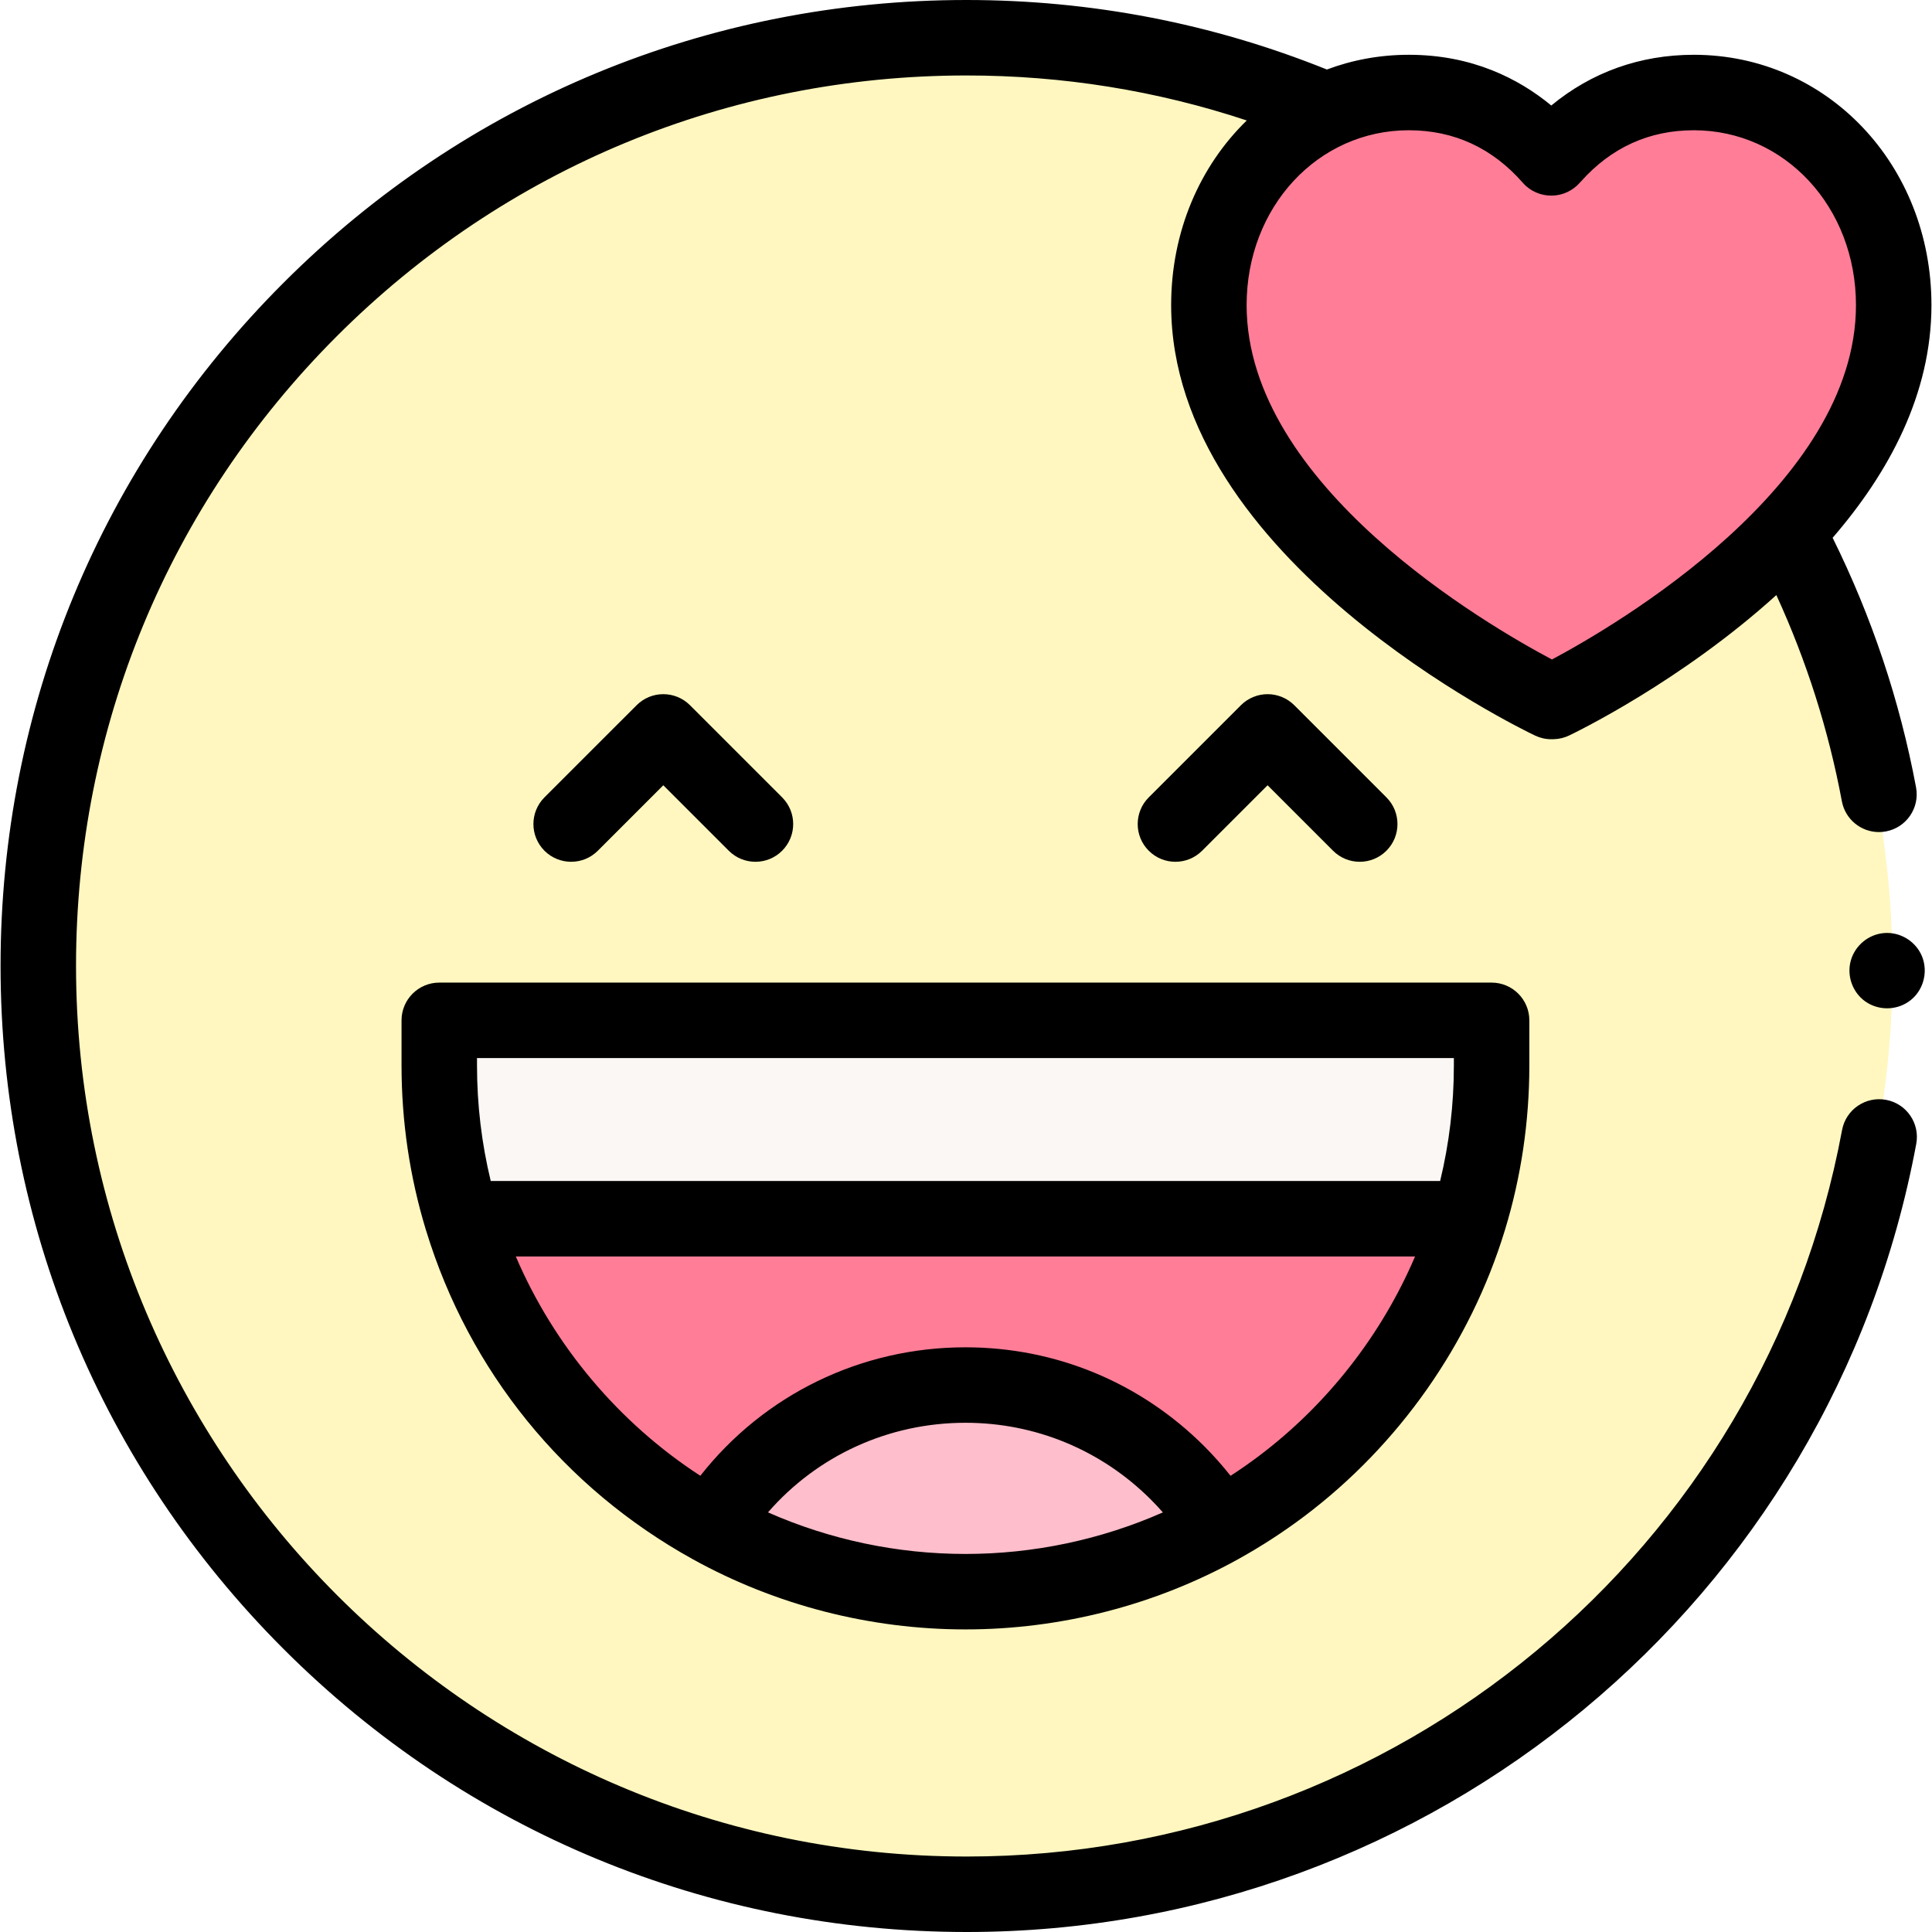
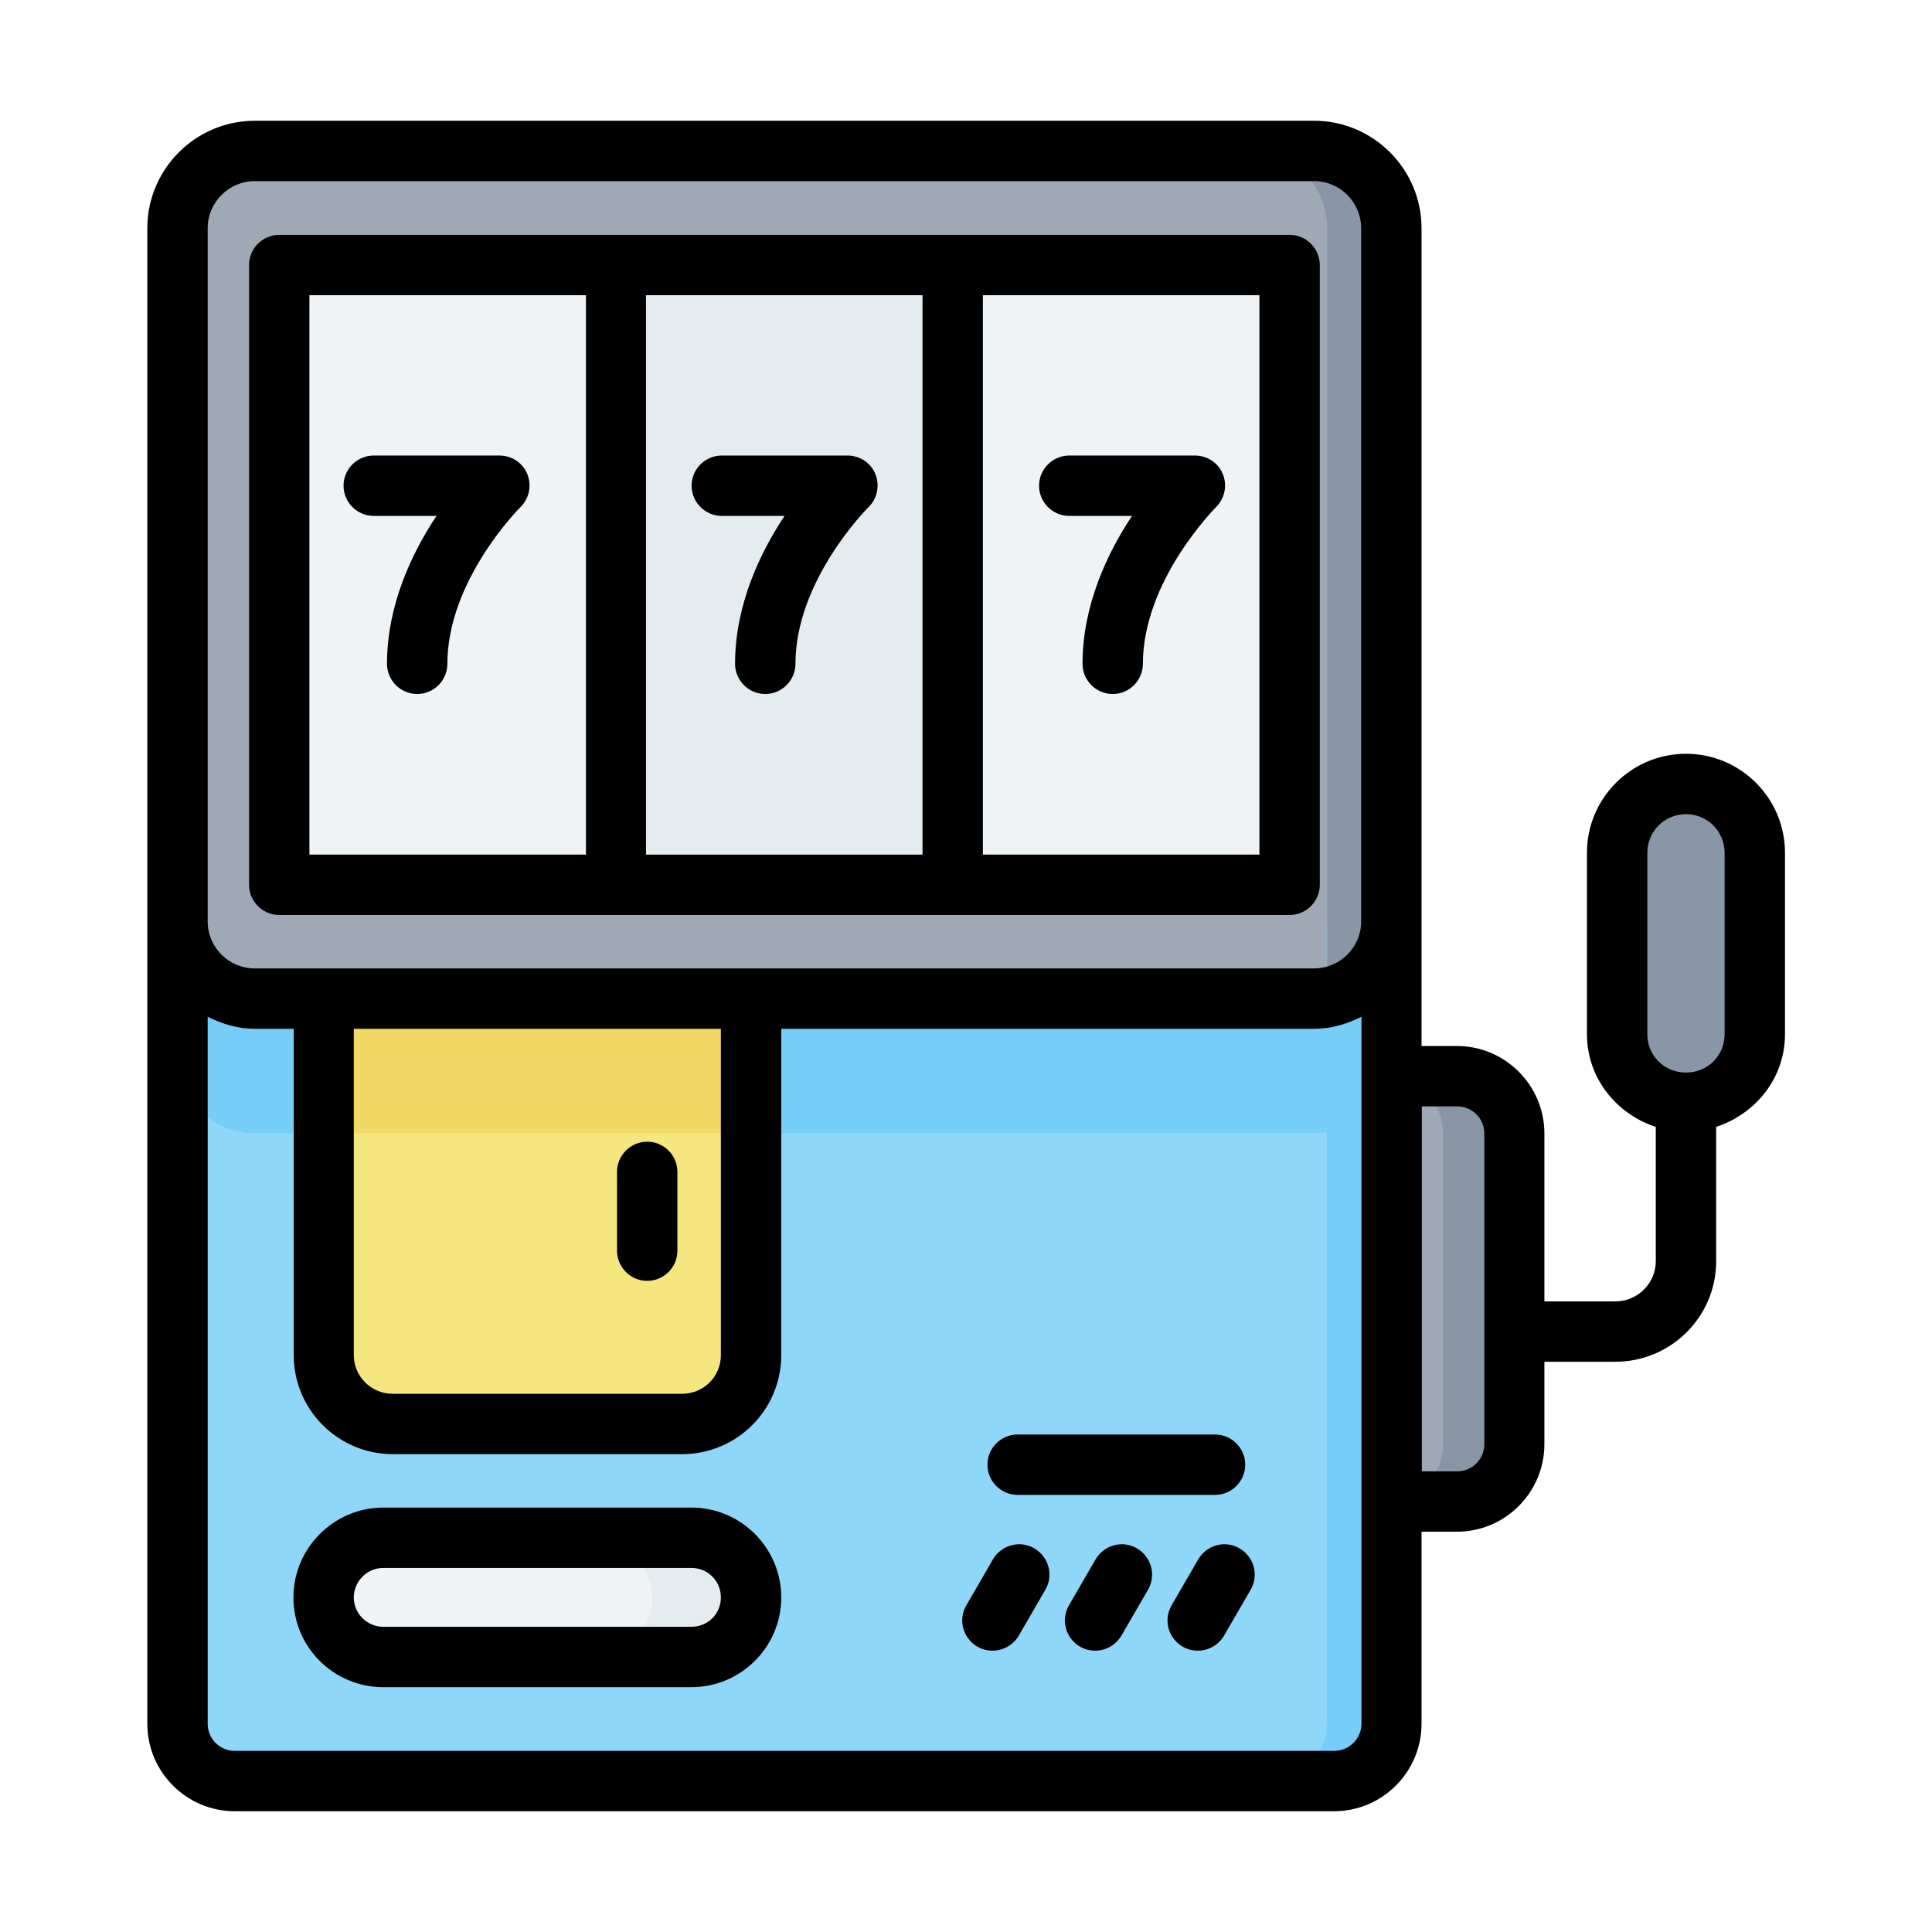
- <svg xmlns="http://www.w3.org/2000/svg" id="Capa_1" enable-background="new 0 0 512 512" height="512" viewBox="0 0 512 512" width="512">
-   <g>
-     <g>
-       <ellipse cx="255.793" cy="256.698" fill="#fff7bf" rx="245.805" ry="245.851" transform="matrix(.707 -.707 .707 .707 -106.593 256.058)" />
-       <g>
-         <g>
-           <path d="m395.29 282.373v-11.969h-278.878v11.969c0 14.124 2.1 27.758 6.005 40.605h266.869c3.904-12.848 6.004-26.481 6.004-40.605z" fill="#faf7f5" />
-           <path d="m188.417 404.452c-31.397-17.383-55.373-46.523-65.996-81.469h266.859c-8.691 28.594-26.327 53.305-49.651 70.867-5.175 3.894-10.634 7.442-16.344 10.602" fill="#ff7d97" />
-         </g>
-         <path d="m323.285 404.452c-19.976 11.064-42.965 17.362-67.434 17.362s-47.458-6.298-67.434-17.362c14.035-22.464 38.986-37.401 67.434-37.401 21.949 0 41.821 8.902 56.213 23.283 4.251 4.25 8.03 8.985 11.221 14.118z" fill="#ffbecb" />
-       </g>
-       <path d="m448.868 24.518c-16.494 0-28.849 7.379-37.353 16.91-.143.143-.274.293-.404.449-8.529-9.746-21.015-17.359-37.763-17.359-29.839 0-52.983 24.666-52.983 56.333 0 61.869 90.745 105.054 90.745 105.054l.404-.012s90.336-43.173 90.336-105.042c.001-31.667-23.142-56.333-52.982-56.333z" fill="#ff7d97" />
-     </g>
-     <g>
-       <g>
-         <path d="m499.825 291.47c-5.423-1.008-10.65 2.573-11.659 8.003-20.747 111.562-118.301 192.527-231.97 192.527h-.022c-130.132-.012-236.013-105.892-236.025-236.024-.006-63.038 24.537-122.299 69.107-166.87 44.567-44.566 103.814-69.106 166.848-69.106h.023c25.509.002 50.421 4.008 74.278 11.925-12.389 12.038-20.038 29.368-20.038 48.927 0 67.41 92.51 112.209 96.448 114.083 1.344.639 2.812.97 4.297.97.1 0 .201-.001.302-.004l.404-.012c1.39-.042 2.756-.374 4.01-.973 2.112-1.009 29.814-14.473 54.923-37.216 8.002 17.432 13.831 35.762 17.366 54.647.899 4.807 5.099 8.162 9.817 8.162.61 0 1.23-.056 1.852-.173 5.429-1.016 9.006-6.241 7.989-11.669-4.302-22.982-11.732-45.205-22.109-66.147 14.869-17.195 26.186-38.043 26.186-61.668 0-37.196-27.665-66.334-62.982-66.334-14.203 0-27.09 4.616-37.763 13.442-8.648-7.139-21.022-13.442-37.758-13.442-7.666 0-14.971 1.373-21.711 3.903-30.36-12.221-62.479-18.418-95.51-18.421h-.025c-68.371 0-132.647 26.623-180.989 74.964-48.348 48.349-74.971 112.634-74.965 181.014.006 68.379 26.641 132.669 74.997 181.025s112.646 74.991 181.026 74.997h.024c123.291 0 229.126-87.846 251.632-208.87 1.01-5.43-2.573-10.65-8.003-11.66zm-96.24-243.007c1.917 2.19 4.727 3.414 7.634 3.376 2.872-.021 5.626-1.314 7.507-3.482.085-.088.169-.178.25-.27 8.034-9.003 18.091-13.568 29.893-13.568 24.102 0 42.982 20.352 42.982 46.334 0 47.751-63.647 84.89-80.565 93.916-17.026-9.021-80.92-46.074-80.92-93.916 0-25.982 18.88-46.334 42.983-46.334 11.966 0 22.139 4.691 30.236 13.944z" />
-         <path d="m509.34 253.41c-1.638-3.93-5.694-6.455-9.949-6.147-4.154.3-7.737 3.24-8.89 7.232-1.155 3.999.392 8.459 3.787 10.871 3.371 2.395 7.925 2.463 11.372.185 3.944-2.607 5.461-7.794 3.68-12.141z" />
-         <path d="m318.572 225.454 17.35-17.35 17.349 17.35c3.905 3.906 10.235 3.906 14.143 0 3.905-3.905 3.905-10.237 0-14.142l-24.42-24.421c-1.875-1.876-4.419-2.929-7.071-2.929s-5.195 1.054-7.071 2.929l-24.421 24.421c-3.905 3.905-3.905 10.237 0 14.143 1.953 1.953 4.512 2.929 7.071 2.929 2.558-.002 5.116-.978 7.07-2.93z" />
-         <path d="m158.432 225.454 17.35-17.35 17.35 17.35c1.953 1.953 4.512 2.929 7.071 2.929s5.119-.976 7.071-2.929c3.905-3.905 3.905-10.237 0-14.143l-24.421-24.421c-3.905-3.905-10.237-3.905-14.142 0l-24.421 24.421c-3.905 3.905-3.905 10.237 0 14.143 3.905 3.905 10.237 3.905 14.142 0z" />
-         <path d="m106.412 270.403v11.969c0 14.82 2.165 29.46 6.437 43.513.025.083.052.166.079.248 11.382 37.218 36.452 68.126 70.619 87.051.008.005.017.01.025.014 21.987 12.178 46.981 18.614 72.279 18.614s50.292-6.437 72.279-18.614c.004-.002.008-.004.011-.007 6.058-3.353 11.945-7.172 17.502-11.355 25.118-18.911 43.977-45.787 53.128-75.699.028-.084.055-.168.081-.253 4.272-14.052 6.438-28.692 6.438-43.514v-11.969c0-5.523-4.477-10-10-10h-278.878c-5.523.002-10 4.479-10 10.002zm149.439 141.411c-18.066 0-35.945-3.785-52.328-11.018 13.085-15.035 31.963-23.746 52.328-23.746 18.554 0 36.007 7.229 49.141 20.353 1.099 1.099 2.158 2.232 3.178 3.397-16.38 7.23-34.258 11.014-52.319 11.014zm77.764-25.955c-2.435 1.833-4.943 3.585-7.507 5.245-2.163-2.74-4.493-5.362-6.977-7.845-16.913-16.901-39.387-26.209-63.281-26.209-27.756 0-53.367 12.565-70.257 34.047-21.619-14.044-38.799-34.502-48.896-58.114h238.308c-8.871 20.766-23.245 39.216-41.39 52.876zm-207.203-105.456h258.878v1.969c0 10.371-1.222 20.635-3.638 30.605h-251.602c-2.416-9.971-3.638-20.235-3.638-30.605z" />
-       </g>
-     </g>
+ <svg xmlns="http://www.w3.org/2000/svg" width="800px" height="800px" viewBox="0 0 64 64">
+   <g id="a" />
+   <g id="b" />
+   <g id="c" />
+   <g id="d" />
+   <g id="e" />
+   <g id="f" />
+   <g id="g" />
+   <g id="h" />
+   <g id="i" />
+   <g id="j" />
+   <g id="k" />
+   <g id="l" />
+   <g id="m" />
+   <g id="n" />
+   <g id="o" />
+   <g id="p" />
+   <g id="q" />
+   <g id="r" />
+   <g id="s" />
+   <g id="t" />
+   <g id="u" />
+   <g id="v" />
+   <g id="w" />
+   <g id="x" />
+   <g id="y" />
+   <g id="a`" />
+   <g id="aa" />
+   <g id="ab" />
+   <g id="ac" />
+   <g id="ad" />
+   <g id="ae" />
+   <g id="af" />
+   <g id="ag" />
+   <g id="ah" />
+   <g id="ai" />
+   <g id="aj" />
+   <g id="ak" />
+   <g id="al" />
+   <g id="am" />
+   <g id="an" />
+   <g id="ao" />
+   <g id="ap" />
+   <g id="aq">
+     <path d="M46.09,35.65l-2.52,6.8,2.52,7.29h2.17c1.05,0,1.9-.85,1.9-1.9v-10.29c0-1.05-.85-1.9-1.9-1.9h-2.17Z" fill="#9fa9b6" fill-rule="evenodd" />
+     <path d="M46.09,30.53v26.57c0,1.05-.85,1.9-1.9,1.9H7.78c-1.05,0-1.9-.85-1.9-1.9V30.53H46.09Z" fill="#8fd7f8" fill-rule="evenodd" />
+     <path d="M5.88,30.53v4.45c0,1.42,1.14,2.56,2.56,2.56H43.53c1.42,0,2.56-1.14,2.56-2.56v-4.45H5.88Z" fill="#75cdf8" fill-rule="evenodd" />
+     <path d="M8.44,5H43.53c1.42,0,2.56,1.14,2.56,2.56V30.53c0,1.41-1.14,2.55-2.56,2.55H8.44c-1.42,0-2.56-1.14-2.56-2.55V7.56c0-1.42,1.14-2.56,2.56-2.56Z" fill="#9fa9b6" fill-rule="evenodd" />
+     <path d="M46.09,35.65h0c.96,.1,1.71,.91,1.71,1.9v10.29c0,.99-.75,1.8-1.71,1.89h2.17c1.05,.01,1.9-.84,1.9-1.89v-10.29c0-1.05-.85-1.9-1.9-1.9h-2.17Z" fill="#8996a8" fill-rule="evenodd" />
+     <path d="M43.95,30.53v26.57c0,1.05-.85,1.9-1.9,1.9h2.14c1.05,0,1.9-.85,1.9-1.9V30.53h-2.14Z" fill="#75cdf8" fill-rule="evenodd" />
+     <path d="M31.56,8.78l-2.77,9.86,2.77,10.67h11.16V8.78h-11.16Zm-22.31,0V29.31h11.16l3.62-6.98-3.62-13.55H9.25Z" fill="#f0f3f5" fill-rule="evenodd" />
+     <rect fill="#e4ecf0" height="20.53" width="11.16" x="20.41" y="8.78" />
+     <path d="M55.84,25.97c1.26,0,2.28,1.02,2.28,2.28v6.01c0,1.26-1.02,2.27-2.28,2.27s-2.28-1.01-2.28-2.27v-6.01c0-1.26,1.02-2.28,2.28-2.28Z" fill="#8996a8" fill-rule="evenodd" />
+     <path d="M12.7,50.94h10.2c1.1,0,1.98,.88,1.98,1.98s-.88,1.97-1.98,1.97H12.7c-1.1,0-1.98-.88-1.98-1.97s.88-1.98,1.98-1.98Z" fill="#f0f3f5" fill-rule="evenodd" />
+     <path d="M19.62,50.94c1.1,0,1.98,.88,1.98,1.98s-.88,1.97-1.98,1.97h3.27c1.1,0,1.98-.88,1.98-1.97s-.88-1.98-1.98-1.98h-3.27Z" fill="#e4ecf0" fill-rule="evenodd" />
+     <path d="M41.4,5c1.42,0,2.56,1.14,2.56,2.56v25.49c1.22-.2,2.14-1.25,2.14-2.52V7.56c0-1.42-1.14-2.56-2.56-2.56h-2.14Z" fill="#8996a8" fill-rule="evenodd" />
+     <path d="M10.73,33.08v11.81c0,1.26,1.01,2.28,2.28,2.28h9.59c1.26,0,2.28-1.02,2.28-2.28v-11.81H10.73Z" fill="#f5e680" fill-rule="evenodd" />
+     <rect fill="#f2d865" height="4.46" width="14.15" x="10.73" y="33.08" />
+     <path d="M47.09,7.56c0-1.96-1.6-3.56-3.56-3.56H8.44c-1.96,0-3.56,1.6-3.56,3.56V57.1c0,1.6,1.3,2.9,2.9,2.9H44.19c1.6,0,2.9-1.3,2.9-2.9v-6.36h1.17c1.6,0,2.9-1.3,2.9-2.9v-2.73h2.35c1.84,0,3.34-1.49,3.34-3.33v-4.45c1.31-.43,2.28-1.62,2.28-3.07v-6.01c0-1.81-1.47-3.28-3.28-3.28s-3.28,1.47-3.28,3.28v6.01c0,1.45,.97,2.64,2.28,3.07v4.45c0,.73-.6,1.33-1.34,1.33h-2.35v-5.56c0-1.6-1.3-2.9-2.9-2.9h-1.17V7.56Zm7.48,20.69c0-.71,.57-1.28,1.28-1.28s1.28,.57,1.28,1.28v6.01c0,.71-.56,1.27-1.28,1.27s-1.28-.56-1.28-1.27v-6.01ZM6.88,7.56c0-.86,.7-1.56,1.56-1.56H43.53c.86,0,1.56,.7,1.56,1.56V30.53c0,.85-.7,1.55-1.56,1.55H8.44c-.86,0-1.56-.7-1.56-1.55V7.56Zm4.85,26.52h12.15v10.81c0,.71-.57,1.28-1.28,1.28H13c-.7,0-1.28-.57-1.28-1.28v-10.81Zm33.37,23.02c0,.5-.41,.9-.9,.9H7.78c-.5,0-.9-.4-.9-.9v-23.42c.48,.24,.99,.4,1.56,.4h1.29v10.81c0,1.81,1.47,3.28,3.28,3.28h9.59c1.81,0,3.28-1.47,3.28-3.28v-10.81h17.66c.57,0,1.08-.16,1.56-.4v23.42Zm3.17-20.45c.5,0,.9,.4,.9,.9v10.29c0,.5-.4,.9-.9,.9h-1.17v-12.09h1.17Z" />
+     <path d="M9.25,30.31H42.72c.55,0,1-.45,1-1V8.78c0-.55-.45-1-1-1H9.25c-.55,0-1,.45-1,1V29.31c0,.55,.45,1,1,1Zm32.47-2h-9.16V9.78h9.16V28.31ZM30.56,9.78V28.31h-9.16V9.78h9.16Zm-20.31,0h9.16V28.31H10.25V9.78Z" />
+     <path d="M17.47,15.71c-.15-.38-.52-.62-.93-.62h-4.16c-.55,0-1,.45-1,1s.45,1,1,1h2.08c-.8,1.2-1.64,2.94-1.64,4.9,0,.55,.45,1,1,1s1-.45,1-1c0-2.77,2.39-5.16,2.42-5.19,.29-.28,.38-.72,.23-1.09Z" />
+     <path d="M23.91,17.09h2.08c-.8,1.2-1.64,2.94-1.64,4.9,0,.55,.45,1,1,1s1-.45,1-1c0-2.77,2.39-5.16,2.42-5.19,.29-.28,.38-.72,.23-1.09-.15-.38-.52-.62-.93-.62h-4.16c-.55,0-1,.45-1,1s.45,1,1,1Z" />
+     <path d="M35.42,17.09h2.08c-.8,1.2-1.64,2.94-1.64,4.9,0,.55,.45,1,1,1s1-.45,1-1c0-2.77,2.4-5.16,2.42-5.19,.29-.28,.38-.72,.23-1.09-.15-.38-.52-.62-.93-.62h-4.16c-.55,0-1,.45-1,1s.45,1,1,1Z" />
+     <path d="M22.9,49.94H12.7c-1.64,0-2.98,1.34-2.98,2.98s1.33,2.97,2.98,2.97h10.2c1.64,0,2.98-1.33,2.98-2.97s-1.33-2.98-2.98-2.98Zm0,3.95H12.7c-.54,0-.98-.44-.98-.97s.43-.98,.98-.98h10.2c.55,0,.98,.43,.98,.98s-.44,.97-.98,.97Z" />
+     <path d="M21.44,42.43c.55,0,1-.45,1-1v-2.61c0-.55-.45-1-1-1s-1,.45-1,1v2.61c0,.55,.45,1,1,1Z" />
+     <path d="M33.71,49.52h6.54c.55,0,1-.45,1-1s-.45-1-1-1h-6.54c-.55,0-1,.45-1,1s.45,1,1,1Z" />
+     <path d="M32.89,51.66l-.88,1.52c-.28,.48-.11,1.09,.37,1.37,.16,.09,.33,.13,.5,.13,.35,0,.68-.18,.87-.5l.88-1.52c.28-.48,.11-1.09-.37-1.37-.48-.28-1.09-.11-1.37,.37Z" />
+     <path d="M36.29,51.66l-.88,1.52c-.28,.48-.11,1.09,.37,1.37,.16,.09,.33,.13,.5,.13,.35,0,.68-.18,.87-.5l.88-1.52c.28-.48,.11-1.09-.37-1.37-.48-.28-1.09-.11-1.37,.37Z" />
+     <path d="M39.69,51.66l-.88,1.52c-.28,.48-.11,1.09,.37,1.37,.16,.09,.33,.13,.5,.13,.35,0,.68-.18,.87-.5l.88-1.52c.28-.48,.11-1.09-.37-1.37-.48-.28-1.09-.11-1.37,.37Z" />
  </g>
+   <g id="ar" />
+   <g id="as" />
+   <g id="at" />
+   <g id="au" />
+   <g id="av" />
+   <g id="aw" />
+   <g id="ax" />
</svg>
